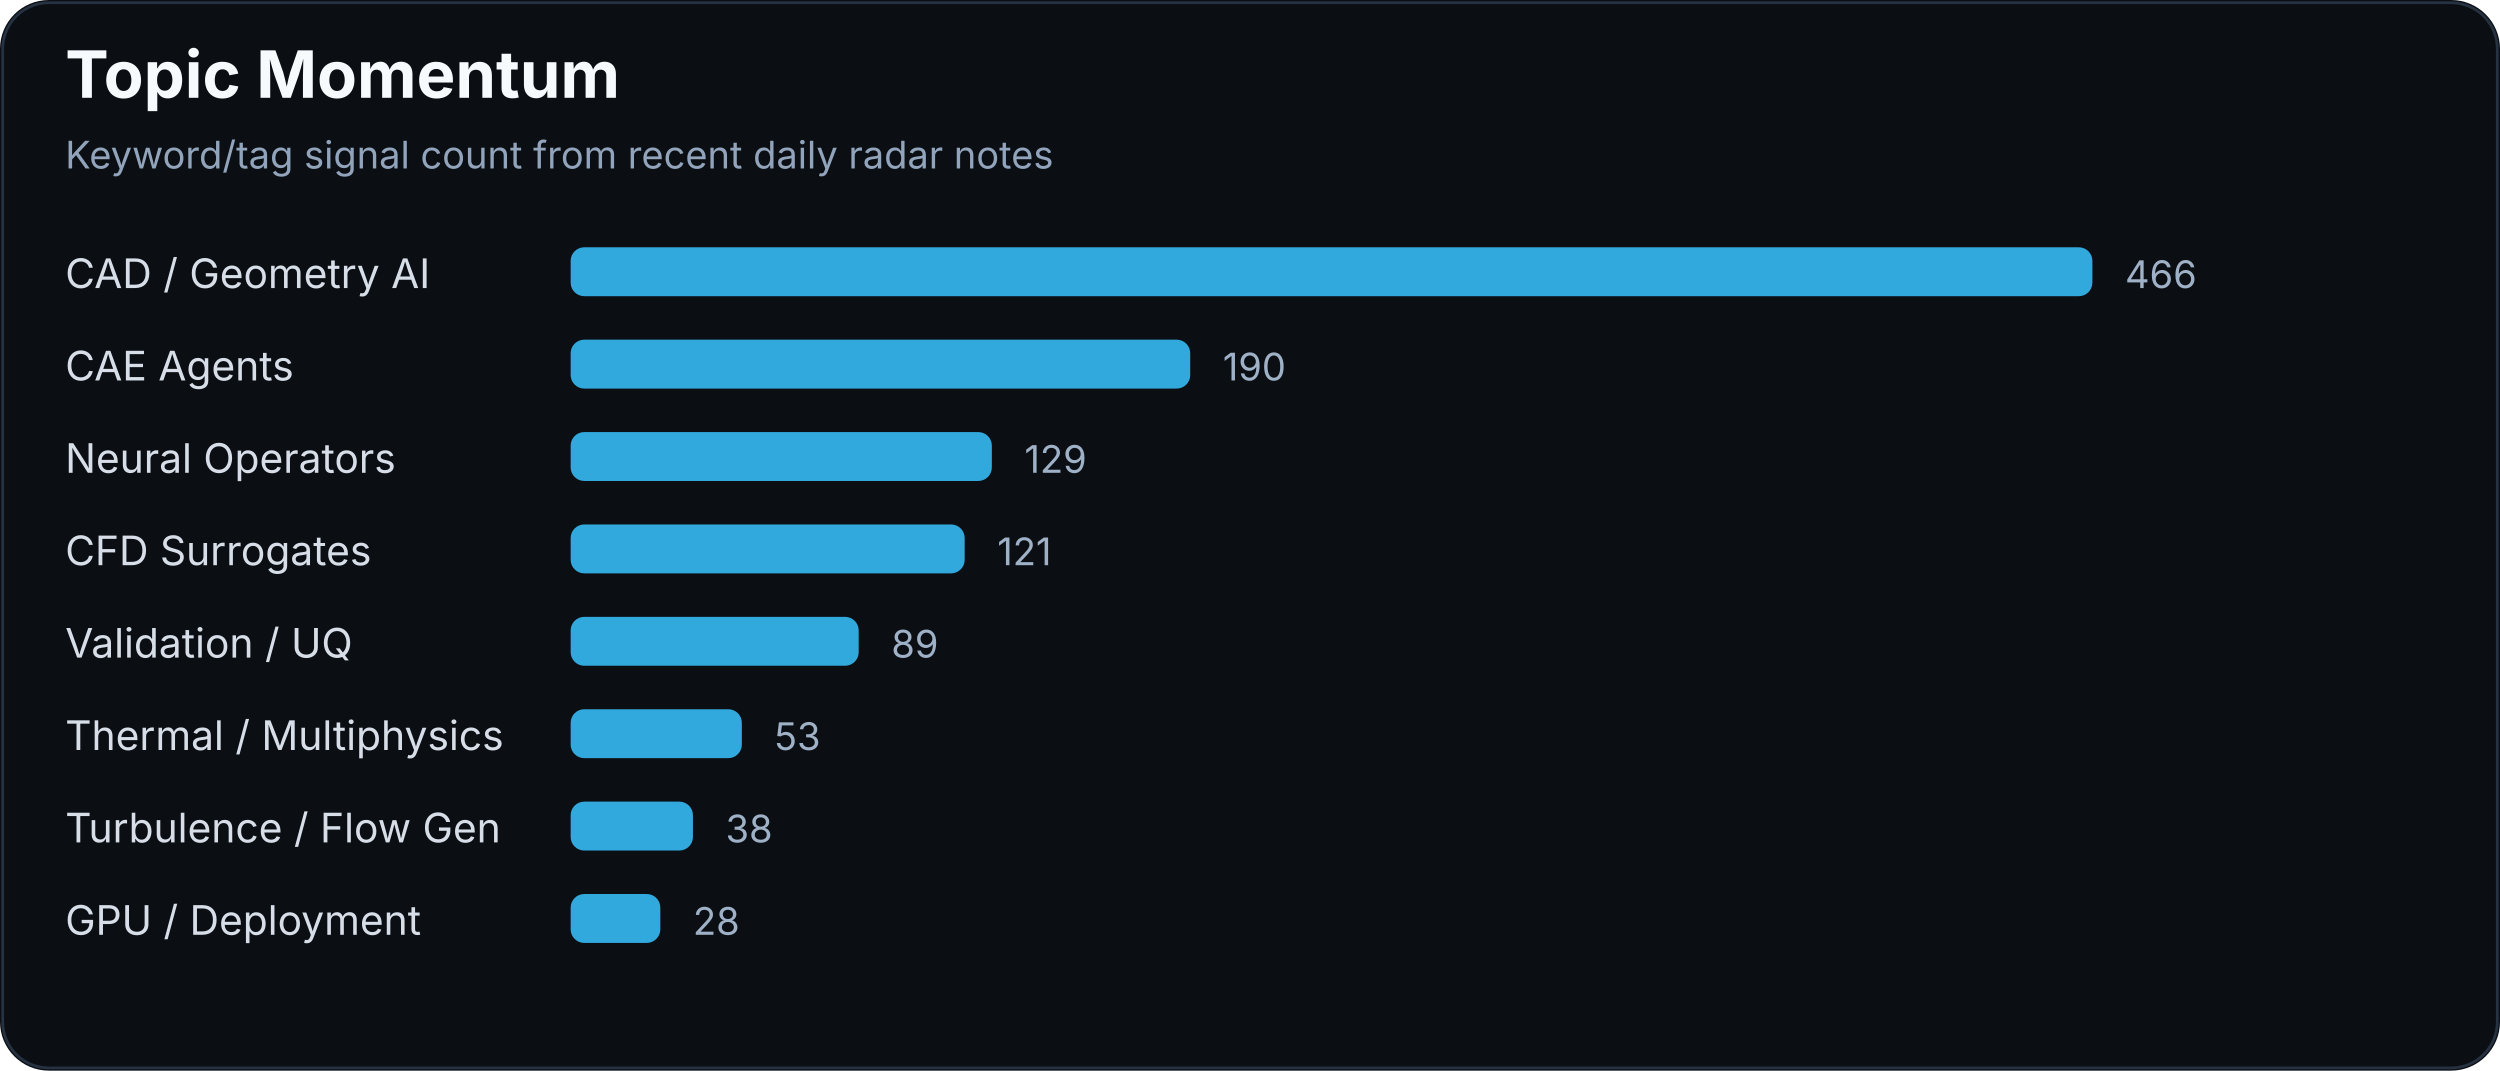
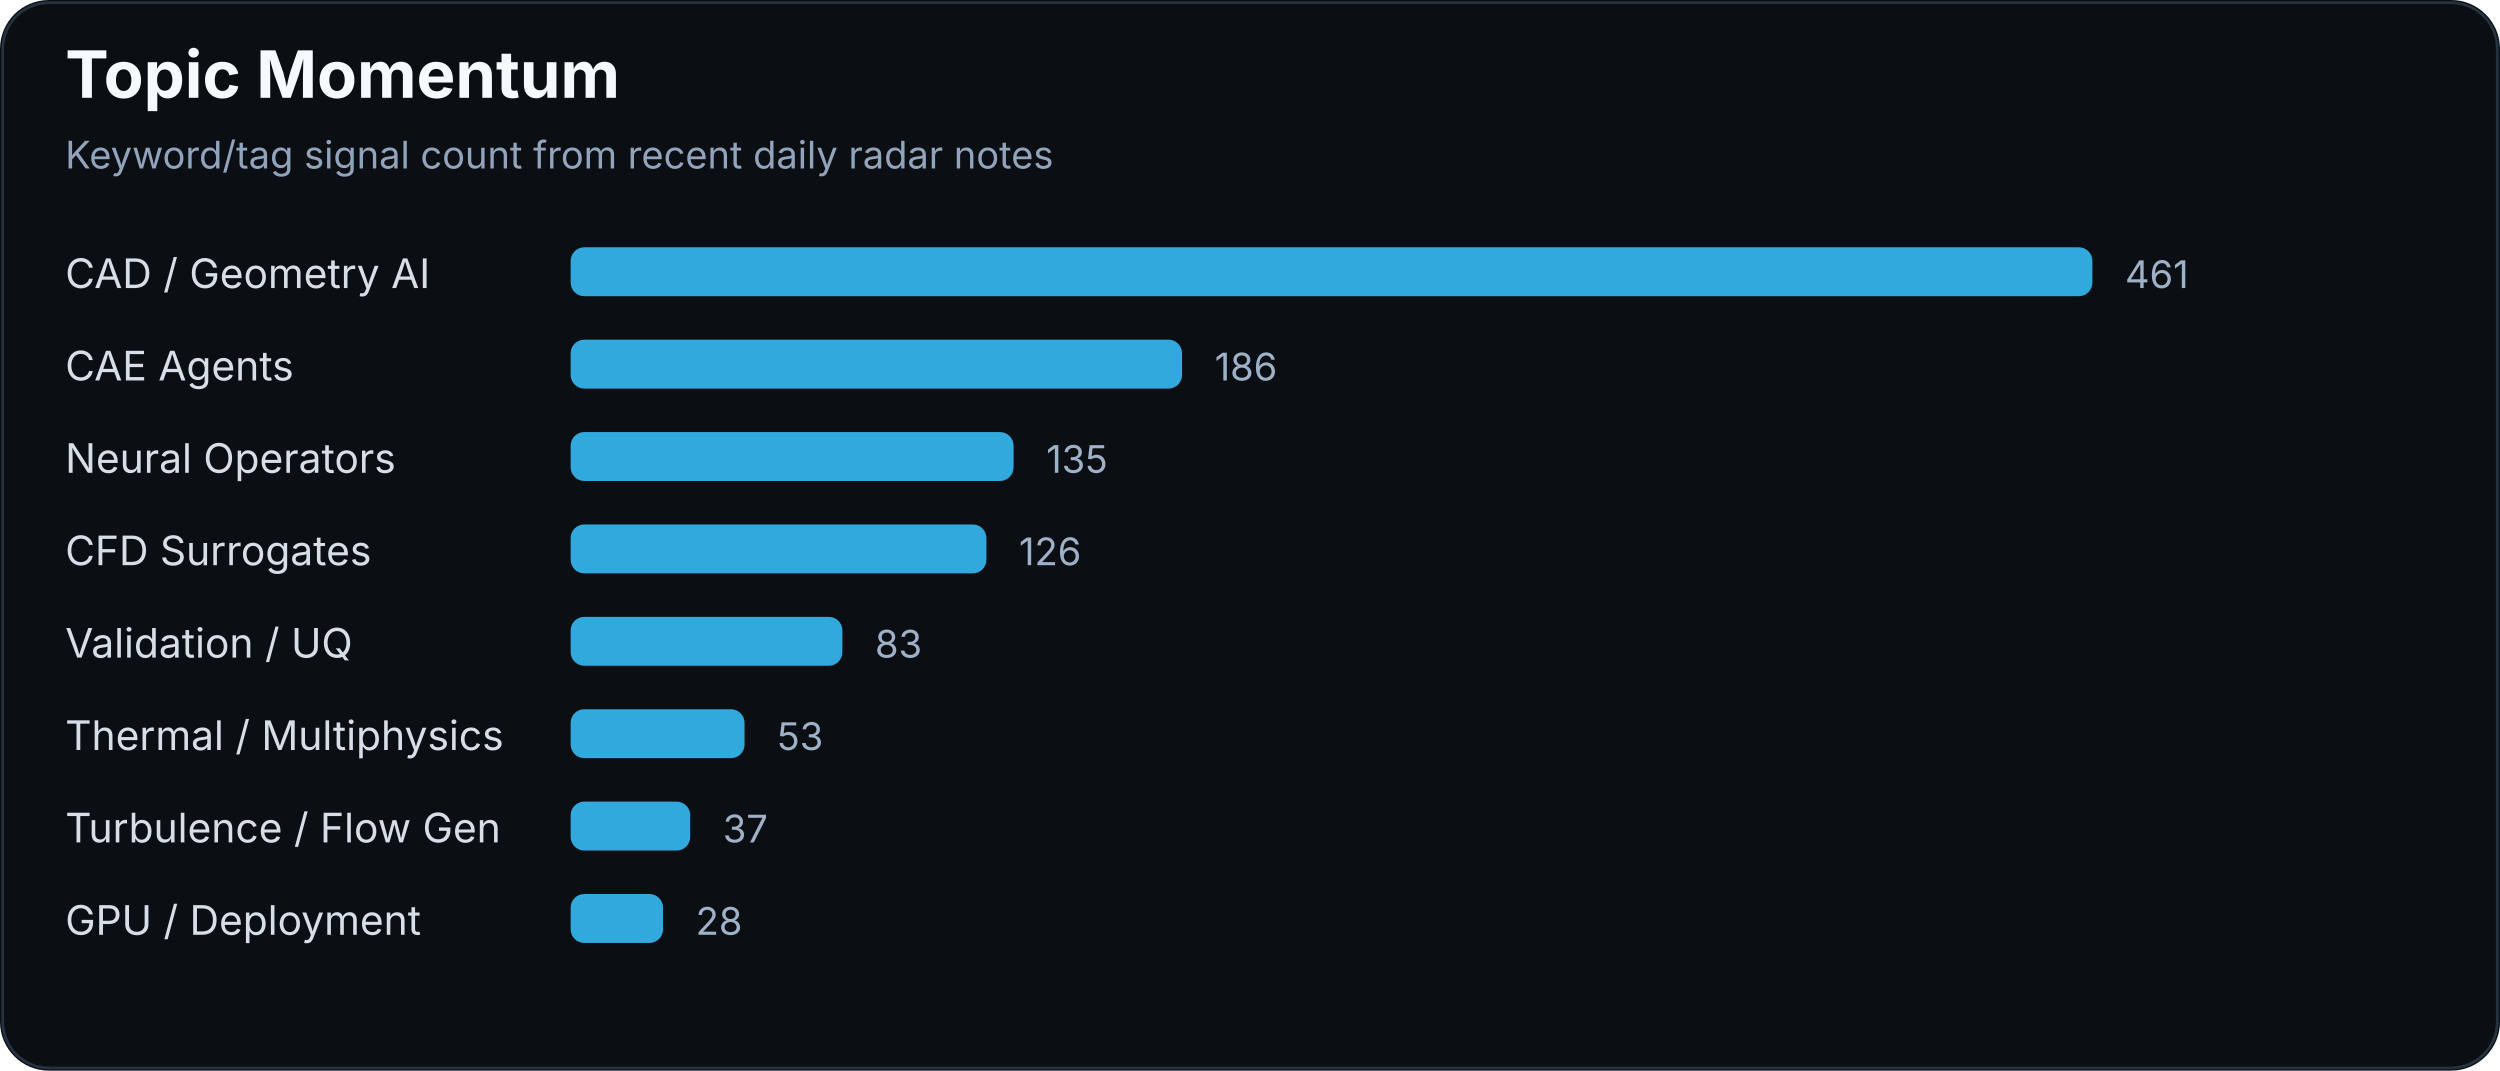
<svg xmlns="http://www.w3.org/2000/svg" width="920" height="394" viewBox="0 0 920 394">
  <rect width="100%" height="100%" rx="18" fill="#0b0f14" />
  <rect x="1" y="1" width="918" height="392" rx="17" fill="none" stroke="#263241" />
  <text x="24" y="36" font-size="24" font-family="Inter, ui-sans-serif, system-ui, -apple-system, Segoe UI, sans-serif" font-weight="700" fill="#f7fafc">Topic Momentum</text>
  <text x="24" y="62" font-size="14" font-family="Inter, ui-sans-serif, system-ui, -apple-system, Segoe UI, sans-serif" fill="#91a4bb">Keyword/tag signal count from recent daily radar notes</text>
  <g font-family="Inter, ui-sans-serif, system-ui, -apple-system, Segoe UI, sans-serif">
    <text x="24" y="106" font-size="15" fill="#d7dee8">CAD / Geometry AI</text>
    <rect x="210" y="91" width="560" height="18" rx="5" fill="#38bdf8" opacity="0.88" />
-     <text x="782" y="106" font-size="14" fill="#9fb1c7">466</text>
+     <text x="782" y="106" font-size="14" fill="#9fb1c7">461</text>
    <text x="24" y="140" font-size="15" fill="#d7dee8">CAE Agents</text>
-     <rect x="210" y="125" width="228" height="18" rx="5" fill="#38bdf8" opacity="0.88" />
-     <text x="450" y="140" font-size="14" fill="#9fb1c7">190</text>
+     <rect x="210" y="125" width="225" height="18" rx="5" fill="#38bdf8" opacity="0.88" />
+     <text x="447" y="140" font-size="14" fill="#9fb1c7">186</text>
    <text x="24" y="174" font-size="15" fill="#d7dee8">Neural Operators</text>
-     <rect x="210" y="159" width="155" height="18" rx="5" fill="#38bdf8" opacity="0.88" />
-     <text x="377" y="174" font-size="14" fill="#9fb1c7">129</text>
+     <rect x="210" y="159" width="163" height="18" rx="5" fill="#38bdf8" opacity="0.88" />
+     <text x="385" y="174" font-size="14" fill="#9fb1c7">135</text>
    <text x="24" y="208" font-size="15" fill="#d7dee8">CFD Surrogates</text>
-     <rect x="210" y="193" width="145" height="18" rx="5" fill="#38bdf8" opacity="0.88" />
-     <text x="367" y="208" font-size="14" fill="#9fb1c7">121</text>
+     <rect x="210" y="193" width="153" height="18" rx="5" fill="#38bdf8" opacity="0.88" />
+     <text x="375" y="208" font-size="14" fill="#9fb1c7">126</text>
    <text x="24" y="242" font-size="15" fill="#d7dee8">Validation / UQ</text>
-     <rect x="210" y="227" width="106" height="18" rx="5" fill="#38bdf8" opacity="0.88" />
-     <text x="328" y="242" font-size="14" fill="#9fb1c7">89</text>
+     <rect x="210" y="227" width="100" height="18" rx="5" fill="#38bdf8" opacity="0.88" />
+     <text x="322" y="242" font-size="14" fill="#9fb1c7">83</text>
    <text x="24" y="276" font-size="15" fill="#d7dee8">Thermal / Multiphysics</text>
-     <rect x="210" y="261" width="63" height="18" rx="5" fill="#38bdf8" opacity="0.88" />
-     <text x="285" y="276" font-size="14" fill="#9fb1c7">53</text>
+     <rect x="210" y="261" width="64" height="18" rx="5" fill="#38bdf8" opacity="0.88" />
+     <text x="286" y="276" font-size="14" fill="#9fb1c7">53</text>
    <text x="24" y="310" font-size="15" fill="#d7dee8">Turbulence / Flow Gen</text>
-     <rect x="210" y="295" width="45" height="18" rx="5" fill="#38bdf8" opacity="0.88" />
-     <text x="267" y="310" font-size="14" fill="#9fb1c7">38</text>
+     <rect x="210" y="295" width="44" height="18" rx="5" fill="#38bdf8" opacity="0.88" />
+     <text x="266" y="310" font-size="14" fill="#9fb1c7">37</text>
    <text x="24" y="344" font-size="15" fill="#d7dee8">GPU / Deployment</text>
-     <rect x="210" y="329" width="33" height="18" rx="5" fill="#38bdf8" opacity="0.88" />
-     <text x="255" y="344" font-size="14" fill="#9fb1c7">28</text>
+     <rect x="210" y="329" width="34" height="18" rx="5" fill="#38bdf8" opacity="0.88" />
+     <text x="256" y="344" font-size="14" fill="#9fb1c7">28</text>
  </g>
</svg>
